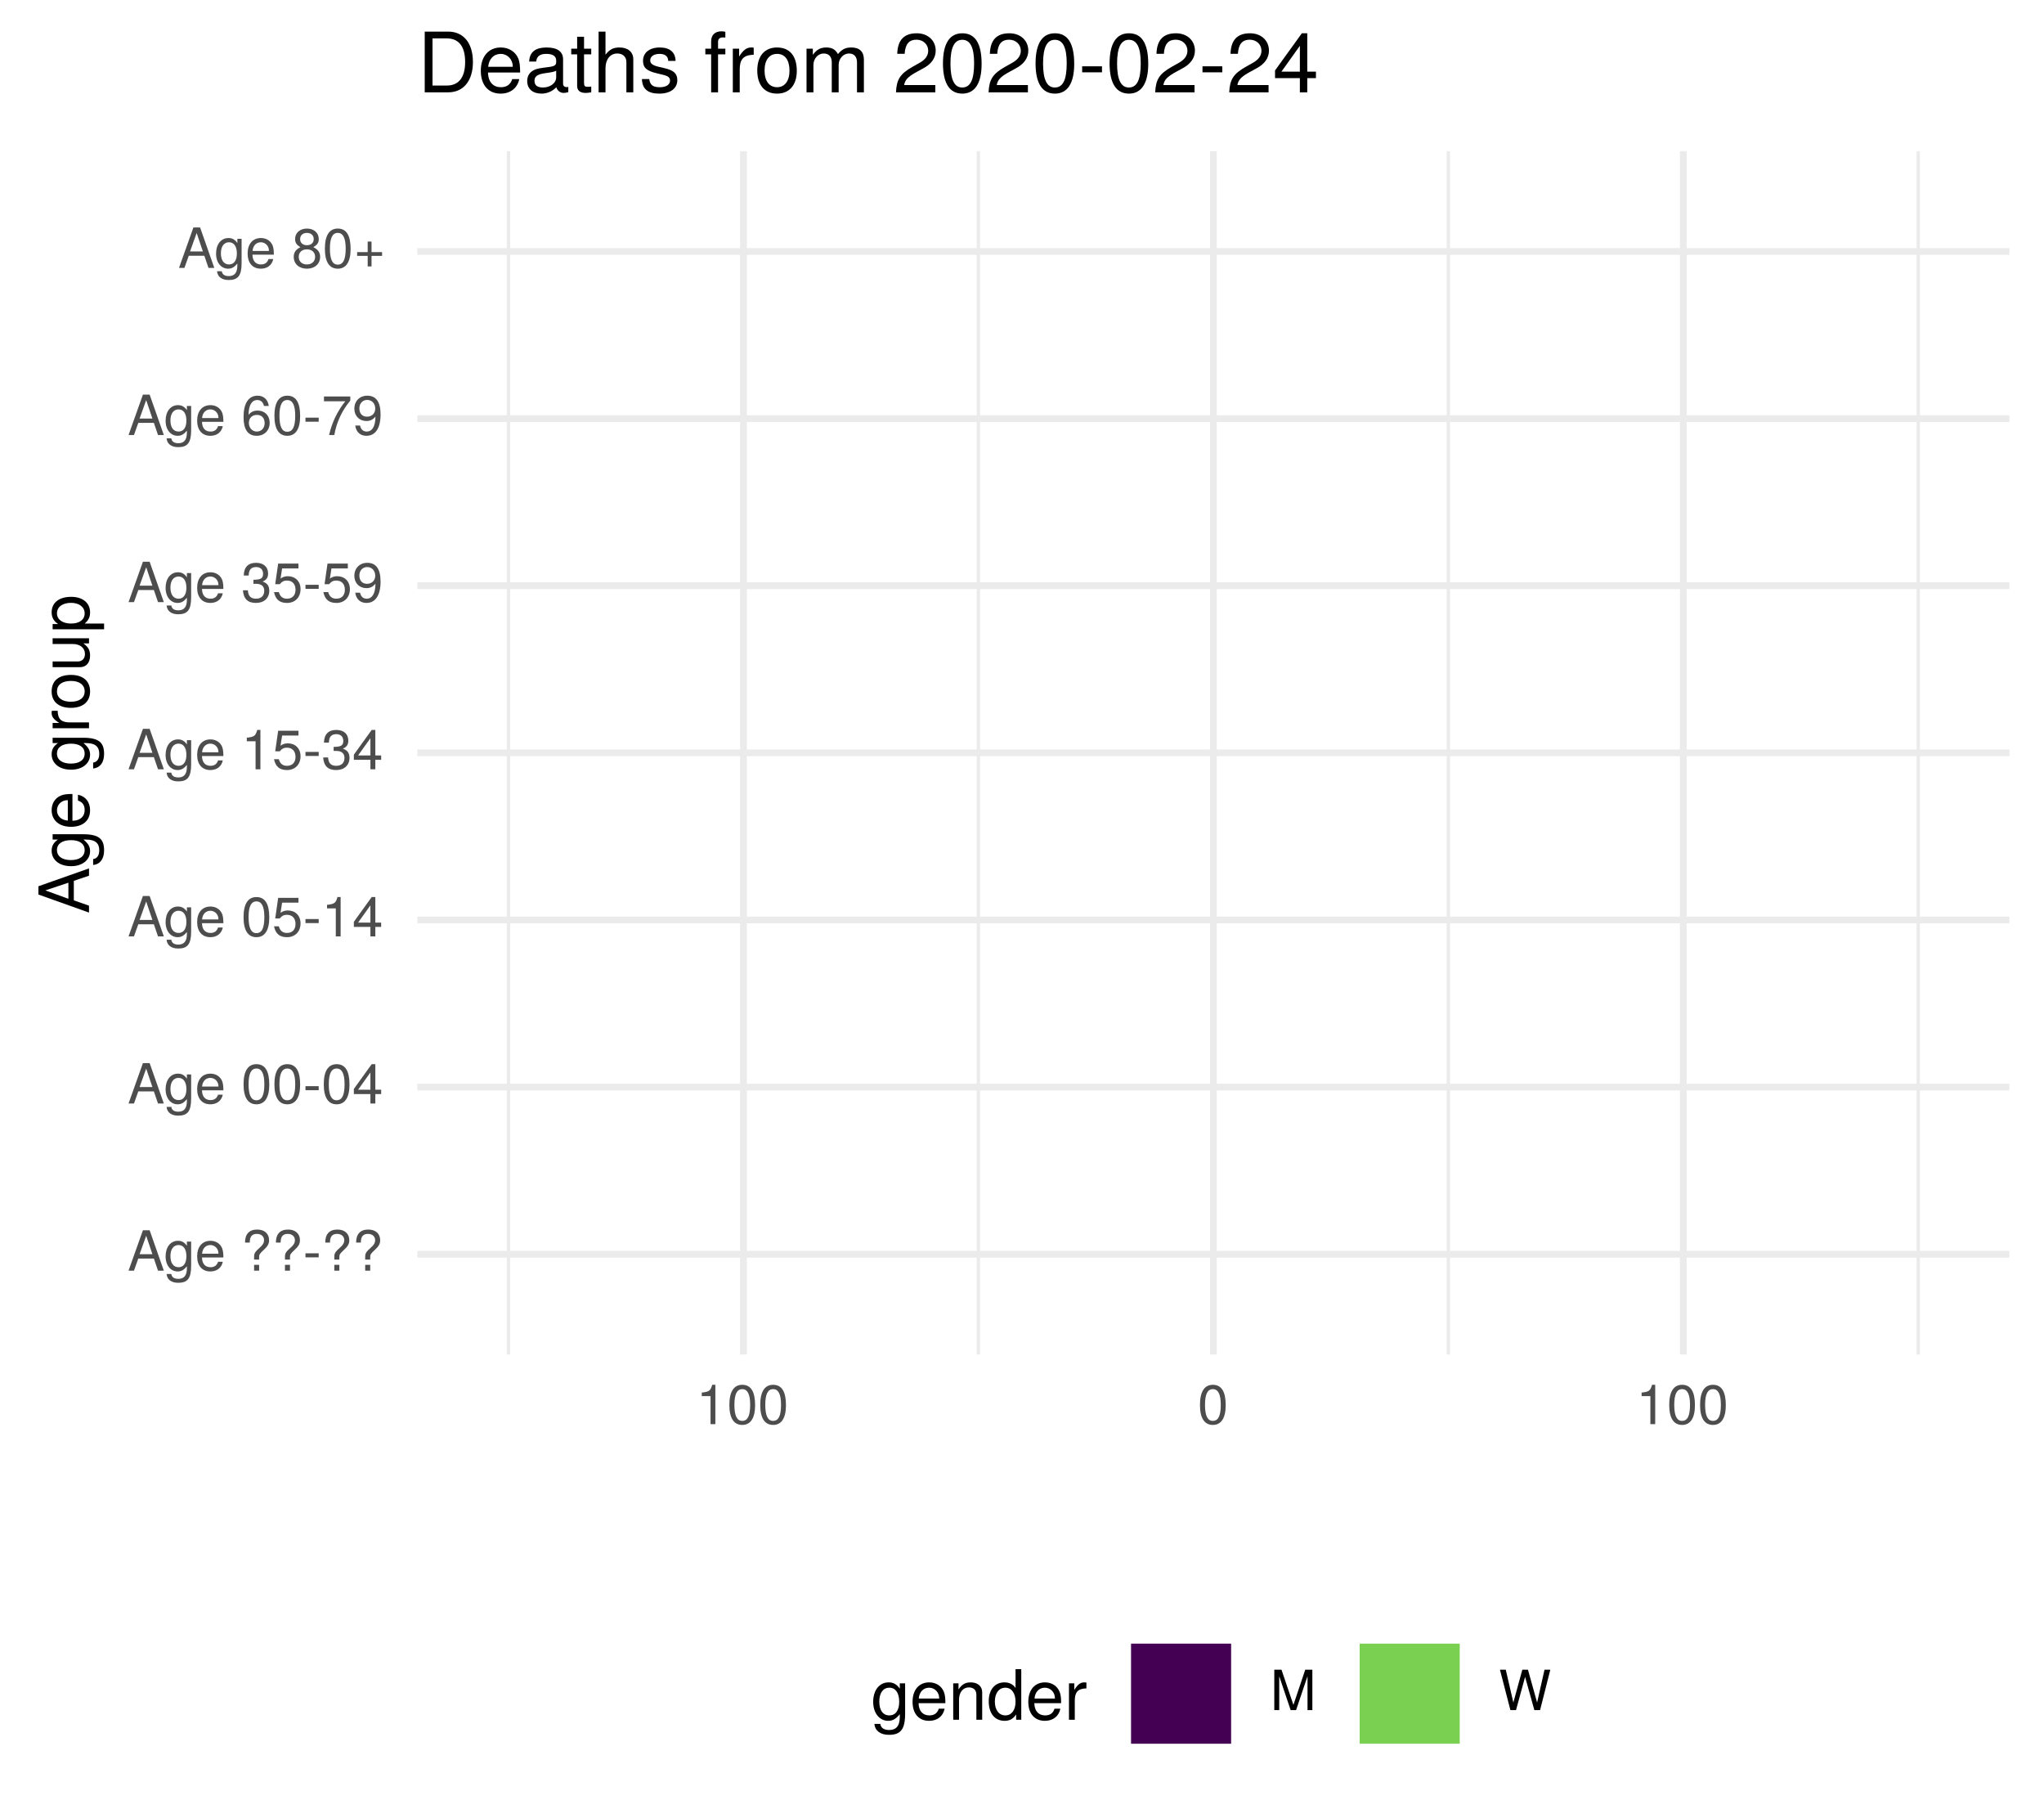
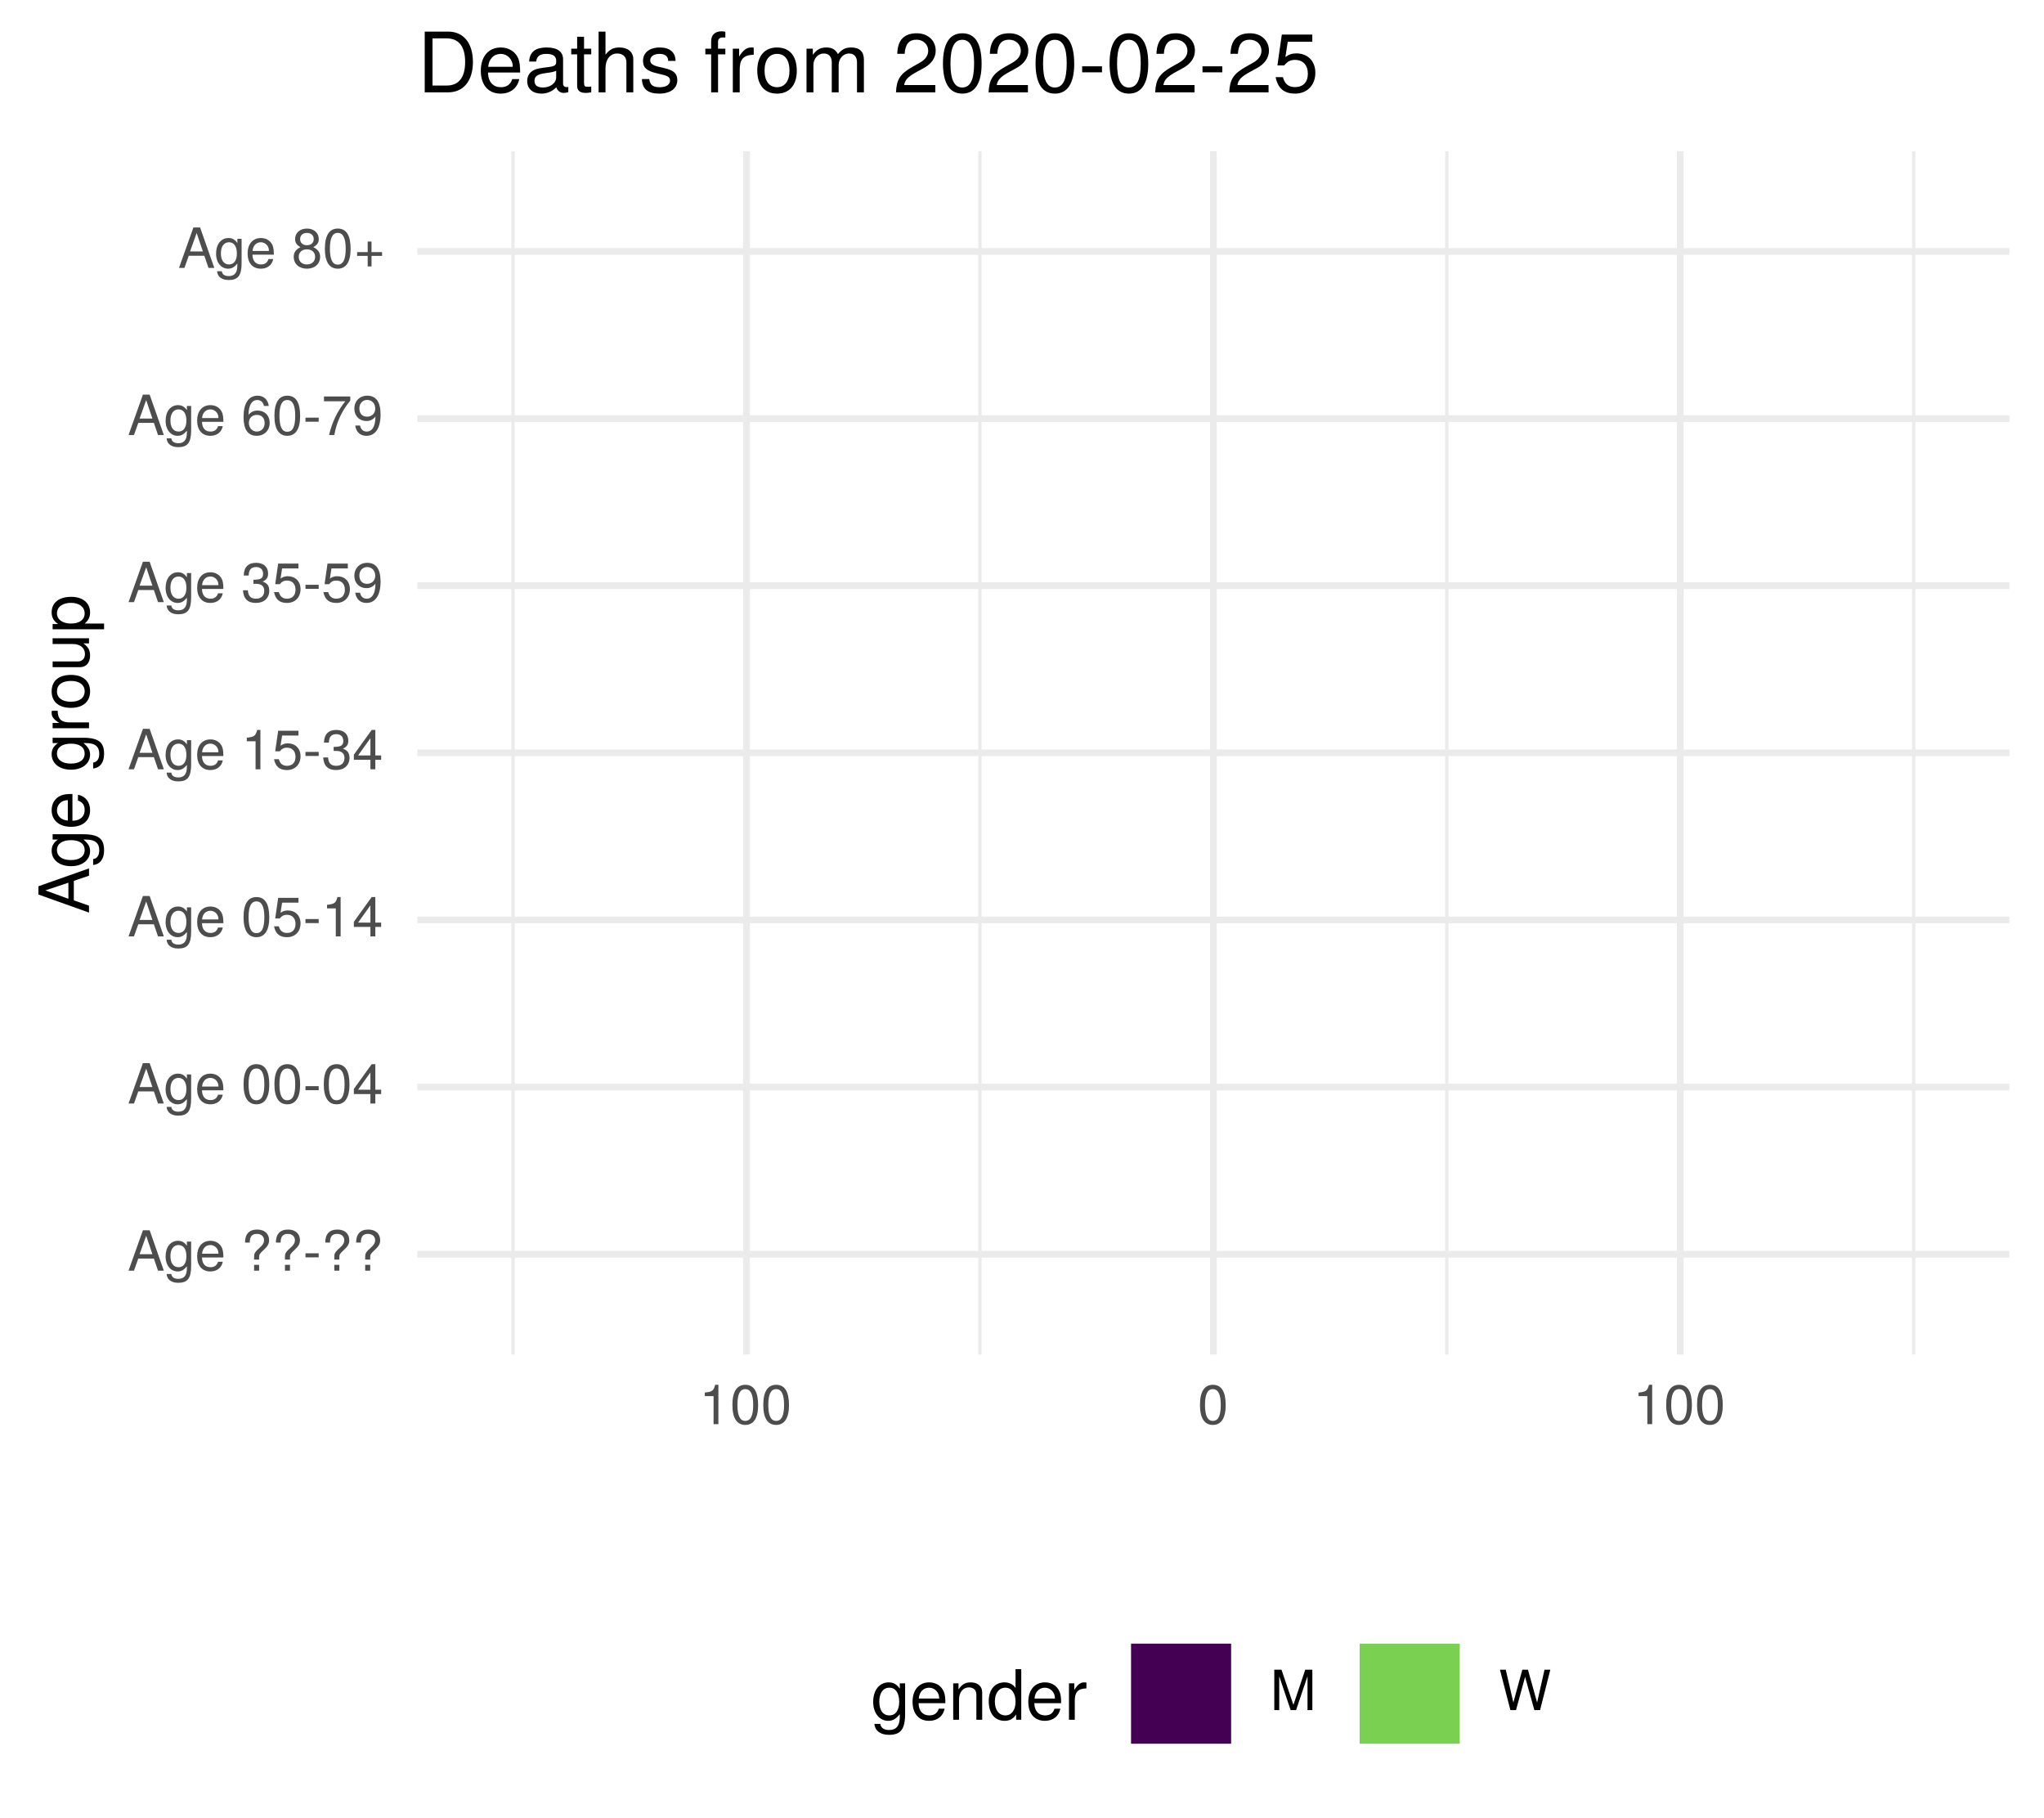
<svg xmlns="http://www.w3.org/2000/svg" xmlns:xlink="http://www.w3.org/1999/xlink" width="324pt" height="288pt" viewBox="0 0 324 288" version="1.1">
  <defs>
    <g>
      <symbol overflow="visible" id="glyph0-0">
        <path style="stroke:none;" d="" />
      </symbol>
      <symbol overflow="visible" id="glyph0-1">
        <path style="stroke:none;" d="M 5.75 0 L 3.5 -6.406 L 2.438 -6.406 L 0.156 0 L 1.016 0 L 1.703 -1.922 L 4.172 -1.922 L 4.828 0 Z M 3.938 -2.609 L 1.906 -2.609 L 2.953 -5.531 Z M 3.938 -2.609 " />
      </symbol>
      <symbol overflow="visible" id="glyph0-2">
        <path style="stroke:none;" d="M 4.297 -0.75 L 4.297 -4.609 L 3.625 -4.609 L 3.625 -3.938 C 3.25 -4.484 2.812 -4.734 2.219 -4.734 C 1.047 -4.734 0.25 -3.75 0.25 -2.266 C 0.25 -0.812 1.078 0.125 2.156 0.125 C 2.734 0.125 3.141 -0.109 3.625 -0.688 L 3.625 -0.391 C 3.625 0.828 3.125 1.297 2.266 1.297 C 1.688 1.297 1.234 1.094 1.156 0.531 L 0.406 0.531 C 0.484 1.406 1.156 1.922 2.25 1.922 C 3.688 1.922 4.297 1.281 4.297 -0.75 Z M 3.547 -2.281 C 3.547 -1.172 3.078 -0.547 2.312 -0.547 C 1.5 -0.547 1.016 -1.188 1.016 -2.312 C 1.016 -3.406 1.516 -4.062 2.297 -4.062 C 3.094 -4.062 3.547 -3.391 3.547 -2.281 Z M 3.547 -2.281 " />
      </symbol>
      <symbol overflow="visible" id="glyph0-3">
        <path style="stroke:none;" d="M 4.516 -2.094 C 4.516 -2.766 4.453 -3.188 4.328 -3.531 C 4.031 -4.281 3.328 -4.734 2.469 -4.734 C 1.172 -4.734 0.359 -3.797 0.359 -2.281 C 0.359 -0.766 1.156 0.125 2.453 0.125 C 3.5 0.125 4.234 -0.469 4.422 -1.406 L 3.672 -1.406 C 3.469 -0.797 3.062 -0.547 2.469 -0.547 C 1.703 -0.547 1.141 -1.031 1.125 -2.094 Z M 3.734 -2.75 C 3.734 -2.75 3.734 -2.703 3.719 -2.688 L 1.141 -2.688 C 1.203 -3.516 1.719 -4.062 2.453 -4.062 C 3.172 -4.062 3.734 -3.469 3.734 -2.75 Z M 3.734 -2.75 " />
      </symbol>
      <symbol overflow="visible" id="glyph0-4">
        <path style="stroke:none;" d="" />
      </symbol>
      <symbol overflow="visible" id="glyph0-5">
        <path style="stroke:none;" d="M 4.422 -4.828 C 4.422 -5.859 3.688 -6.516 2.547 -6.516 C 1.281 -6.516 0.609 -5.812 0.609 -4.453 L 1.359 -4.453 C 1.359 -5.422 1.719 -5.828 2.5 -5.828 C 3.172 -5.828 3.625 -5.422 3.625 -4.828 C 3.625 -4.422 3.438 -4.078 2.969 -3.672 C 2.453 -3.203 2.453 -3.203 2.297 -3 C 2.109 -2.75 2.047 -2.547 2.047 -2.234 L 2.047 -1.75 L 2.844 -1.75 L 2.844 -2.156 C 2.844 -2.547 2.938 -2.703 3.531 -3.25 C 4.203 -3.859 4.422 -4.25 4.422 -4.828 Z M 2.844 0 L 2.844 -0.922 L 2.047 -0.922 L 2.047 0 Z M 2.844 0 " />
      </symbol>
      <symbol overflow="visible" id="glyph0-6">
        <path style="stroke:none;" d="M 2.5 -2.109 L 2.5 -2.75 L 0.406 -2.75 L 0.406 -2.109 Z M 2.5 -2.109 " />
      </symbol>
      <symbol overflow="visible" id="glyph0-7">
        <path style="stroke:none;" d="M 4.453 -3 C 4.453 -5.156 3.781 -6.234 2.422 -6.234 C 1.078 -6.234 0.375 -5.141 0.375 -3.047 C 0.375 -0.953 1.078 0.125 2.422 0.125 C 3.734 0.125 4.453 -0.953 4.453 -3 Z M 3.672 -3.062 C 3.672 -1.297 3.266 -0.516 2.406 -0.516 C 1.578 -0.516 1.172 -1.344 1.172 -3.047 C 1.172 -4.75 1.578 -5.547 2.422 -5.547 C 3.25 -5.547 3.672 -4.734 3.672 -3.062 Z M 3.672 -3.062 " />
      </symbol>
      <symbol overflow="visible" id="glyph0-8">
        <path style="stroke:none;" d="M 4.578 -1.5 L 4.578 -2.188 L 3.656 -2.188 L 3.656 -6.234 L 3.078 -6.234 L 0.25 -2.312 L 0.25 -1.5 L 2.875 -1.5 L 2.875 0 L 3.656 0 L 3.656 -1.5 Z M 2.875 -2.188 L 0.922 -2.188 L 2.875 -4.922 Z M 2.875 -2.188 " />
      </symbol>
      <symbol overflow="visible" id="glyph0-9">
        <path style="stroke:none;" d="M 4.516 -2.062 C 4.516 -3.297 3.688 -4.109 2.5 -4.109 C 2.062 -4.109 1.703 -4 1.344 -3.734 L 1.594 -5.344 L 4.188 -5.344 L 4.188 -6.109 L 0.969 -6.109 L 0.5 -2.844 L 1.219 -2.844 C 1.578 -3.266 1.875 -3.422 2.359 -3.422 C 3.188 -3.422 3.719 -2.891 3.719 -1.969 C 3.719 -1.062 3.203 -0.547 2.359 -0.547 C 1.688 -0.547 1.266 -0.891 1.078 -1.594 L 0.312 -1.594 C 0.562 -0.359 1.266 0.125 2.375 0.125 C 3.641 0.125 4.516 -0.75 4.516 -2.062 Z M 4.516 -2.062 " />
      </symbol>
      <symbol overflow="visible" id="glyph0-10">
        <path style="stroke:none;" d="M 3.047 0 L 3.047 -6.234 L 2.547 -6.234 C 2.266 -5.281 2.094 -5.141 0.891 -5 L 0.891 -4.438 L 2.281 -4.438 L 2.281 0 Z M 3.047 0 " />
      </symbol>
      <symbol overflow="visible" id="glyph0-11">
        <path style="stroke:none;" d="M 4.453 -1.812 C 4.453 -2.562 4.141 -3.016 3.391 -3.266 C 3.969 -3.5 4.266 -3.891 4.266 -4.516 C 4.266 -5.594 3.547 -6.234 2.359 -6.234 C 1.109 -6.234 0.438 -5.547 0.406 -4.219 L 1.188 -4.219 C 1.203 -5.141 1.578 -5.562 2.375 -5.562 C 3.062 -5.562 3.469 -5.156 3.469 -4.5 C 3.469 -3.828 3.188 -3.547 1.938 -3.547 L 1.938 -2.906 L 2.359 -2.906 C 3.219 -2.906 3.656 -2.5 3.656 -1.797 C 3.656 -1.016 3.172 -0.547 2.359 -0.547 C 1.516 -0.547 1.109 -0.969 1.062 -1.875 L 0.281 -1.875 C 0.375 -0.5 1.062 0.125 2.344 0.125 C 3.625 0.125 4.453 -0.641 4.453 -1.812 Z M 4.453 -1.812 " />
      </symbol>
      <symbol overflow="visible" id="glyph0-12">
        <path style="stroke:none;" d="M 4.484 -3.266 C 4.484 -5.219 3.797 -6.234 2.375 -6.234 C 1.188 -6.234 0.328 -5.391 0.328 -4.172 C 0.328 -3.016 1.125 -2.219 2.25 -2.219 C 2.844 -2.219 3.266 -2.438 3.672 -2.922 C 3.672 -1.406 3.172 -0.547 2.281 -0.547 C 1.734 -0.547 1.359 -0.891 1.234 -1.5 L 0.469 -1.5 C 0.609 -0.469 1.281 0.125 2.234 0.125 C 3.688 0.125 4.484 -1.109 4.484 -3.266 Z M 3.641 -4.188 C 3.641 -3.422 3.094 -2.906 2.344 -2.906 C 1.594 -2.906 1.125 -3.391 1.125 -4.234 C 1.125 -5.016 1.656 -5.562 2.359 -5.562 C 3.094 -5.562 3.641 -5 3.641 -4.188 Z M 3.641 -4.188 " />
      </symbol>
      <symbol overflow="visible" id="glyph0-13">
        <path style="stroke:none;" d="M 4.516 -1.938 C 4.516 -3.094 3.719 -3.875 2.609 -3.875 C 1.984 -3.875 1.5 -3.641 1.172 -3.188 C 1.172 -4.703 1.672 -5.547 2.562 -5.547 C 3.109 -5.547 3.484 -5.203 3.609 -4.609 L 4.375 -4.609 C 4.234 -5.625 3.562 -6.234 2.609 -6.234 C 1.156 -6.234 0.375 -5.016 0.375 -2.844 C 0.375 -0.891 1.047 0.125 2.469 0.125 C 3.656 0.125 4.516 -0.719 4.516 -1.938 Z M 3.719 -1.875 C 3.719 -1.094 3.188 -0.547 2.484 -0.547 C 1.766 -0.547 1.219 -1.125 1.219 -1.922 C 1.219 -2.688 1.734 -3.188 2.5 -3.188 C 3.25 -3.188 3.719 -2.703 3.719 -1.875 Z M 3.719 -1.875 " />
      </symbol>
      <symbol overflow="visible" id="glyph0-14">
        <path style="stroke:none;" d="M 4.578 -5.453 L 4.578 -6.109 L 0.406 -6.109 L 0.406 -5.344 L 3.781 -5.344 C 2.531 -3.781 1.656 -1.953 1.219 0 L 2.047 0 C 2.391 -2.016 3.266 -3.891 4.578 -5.453 Z M 4.578 -5.453 " />
      </symbol>
      <symbol overflow="visible" id="glyph0-15">
        <path style="stroke:none;" d="M 4.516 -1.766 C 4.516 -2.453 4.156 -2.938 3.438 -3.281 C 4.078 -3.672 4.297 -3.984 4.297 -4.578 C 4.297 -5.547 3.531 -6.234 2.422 -6.234 C 1.312 -6.234 0.547 -5.547 0.547 -4.578 C 0.547 -4 0.75 -3.672 1.391 -3.281 C 0.672 -2.938 0.328 -2.453 0.328 -1.766 C 0.328 -0.625 1.188 0.125 2.422 0.125 C 3.656 0.125 4.516 -0.625 4.516 -1.766 Z M 3.5 -4.562 C 3.5 -3.969 3.062 -3.594 2.422 -3.594 C 1.766 -3.594 1.344 -3.969 1.344 -4.562 C 1.344 -5.156 1.766 -5.547 2.422 -5.547 C 3.078 -5.547 3.5 -5.156 3.5 -4.562 Z M 3.719 -1.75 C 3.719 -1.016 3.188 -0.547 2.406 -0.547 C 1.641 -0.547 1.125 -1.016 1.125 -1.75 C 1.125 -2.484 1.641 -2.938 2.422 -2.938 C 3.188 -2.938 3.719 -2.484 3.719 -1.75 Z M 3.719 -1.75 " />
      </symbol>
      <symbol overflow="visible" id="glyph0-16">
        <path style="stroke:none;" d="M 4.547 -1.906 L 4.547 -2.5 L 2.875 -2.5 L 2.875 -4.172 L 2.266 -4.172 L 2.266 -2.5 L 0.594 -2.5 L 0.594 -1.906 L 2.266 -1.906 L 2.266 -0.234 L 2.875 -0.234 L 2.875 -1.906 Z M 4.547 -1.906 " />
      </symbol>
      <symbol overflow="visible" id="glyph0-17">
        <path style="stroke:none;" d="M 6.688 0 L 6.688 -6.406 L 5.562 -6.406 L 3.688 -0.828 L 1.797 -6.406 L 0.656 -6.406 L 0.656 0 L 1.438 0 L 1.438 -5.375 L 3.25 0 L 4.109 0 L 5.922 -5.375 L 5.922 0 Z M 6.688 0 " />
      </symbol>
      <symbol overflow="visible" id="glyph0-18">
        <path style="stroke:none;" d="M 8.172 -6.406 L 7.25 -6.406 L 6.078 -1.203 L 4.625 -6.406 L 3.734 -6.406 L 2.312 -1.203 L 1.109 -6.406 L 0.188 -6.406 L 1.844 0 L 2.734 0 L 4.172 -5.266 L 5.641 0 L 6.547 0 Z M 8.172 -6.406 " />
      </symbol>
      <symbol overflow="visible" id="glyph1-0">
        <path style="stroke:none;" d="" />
      </symbol>
      <symbol overflow="visible" id="glyph1-1">
        <path style="stroke:none;" d="M 0 -7.188 L -8.016 -4.359 L -8.016 -3.047 L 0 -0.188 L 0 -1.281 L -2.406 -2.125 L -2.406 -5.219 L 0 -6.031 Z M -3.266 -4.922 L -3.266 -2.375 L -6.922 -3.703 Z M -3.266 -4.922 " />
      </symbol>
      <symbol overflow="visible" id="glyph1-2">
        <path style="stroke:none;" d="M -0.953 -5.375 L -5.766 -5.375 L -5.766 -4.531 L -4.922 -4.531 C -5.609 -4.062 -5.922 -3.516 -5.922 -2.766 C -5.922 -1.312 -4.703 -0.312 -2.828 -0.312 C -1.016 -0.312 0.172 -1.344 0.172 -2.688 C 0.172 -3.422 -0.141 -3.922 -0.875 -4.531 L -0.484 -4.531 C 1.047 -4.531 1.625 -3.906 1.625 -2.844 C 1.625 -2.109 1.359 -1.547 0.656 -1.438 L 0.656 -0.5 C 1.75 -0.609 2.391 -1.453 2.391 -2.812 C 2.391 -4.609 1.594 -5.375 -0.953 -5.375 Z M -2.844 -4.438 C -1.469 -4.438 -0.688 -3.844 -0.688 -2.875 C -0.688 -1.875 -1.484 -1.281 -2.875 -1.281 C -4.266 -1.281 -5.078 -1.891 -5.078 -2.875 C -5.078 -3.859 -4.25 -4.438 -2.844 -4.438 Z M -2.844 -4.438 " />
      </symbol>
      <symbol overflow="visible" id="glyph1-3">
        <path style="stroke:none;" d="M -2.625 -5.641 C -3.453 -5.641 -3.984 -5.578 -4.406 -5.406 C -5.359 -5.031 -5.922 -4.156 -5.922 -3.078 C -5.922 -1.469 -4.734 -0.438 -2.844 -0.438 C -0.953 -0.438 0.172 -1.438 0.172 -3.062 C 0.172 -4.375 -0.578 -5.297 -1.75 -5.516 L -1.75 -4.594 C -0.984 -4.344 -0.688 -3.828 -0.688 -3.094 C -0.688 -2.141 -1.297 -1.422 -2.625 -1.391 Z M -3.438 -4.656 C -3.438 -4.656 -3.391 -4.656 -3.359 -4.656 L -3.359 -1.422 C -4.391 -1.5 -5.078 -2.141 -5.078 -3.062 C -5.078 -3.969 -4.328 -4.656 -3.438 -4.656 Z M -3.438 -4.656 " />
      </symbol>
      <symbol overflow="visible" id="glyph1-4">
        <path style="stroke:none;" d="" />
      </symbol>
      <symbol overflow="visible" id="glyph1-5">
        <path style="stroke:none;" d="M -4.969 -3.531 L -5.891 -3.531 C -5.922 -3.375 -5.922 -3.297 -5.922 -3.172 C -5.922 -2.578 -5.578 -2.141 -4.719 -1.609 L -5.766 -1.609 L -5.766 -0.766 L 0 -0.766 L 0 -1.688 L -2.984 -1.688 C -4.297 -1.688 -4.938 -2.109 -4.969 -3.531 Z M -4.969 -3.531 " />
      </symbol>
      <symbol overflow="visible" id="glyph1-6">
        <path style="stroke:none;" d="M -2.844 -5.609 C -4.828 -5.609 -5.922 -4.656 -5.922 -2.984 C -5.922 -1.375 -4.812 -0.391 -2.875 -0.391 C -0.953 -0.391 0.172 -1.359 0.172 -3 C 0.172 -4.625 -0.953 -5.609 -2.844 -5.609 Z M -2.844 -4.656 C -1.5 -4.656 -0.688 -4.016 -0.688 -3 C -0.688 -1.984 -1.484 -1.359 -2.875 -1.359 C -4.266 -1.359 -5.078 -1.984 -5.078 -3 C -5.078 -4.031 -4.281 -4.656 -2.844 -4.656 Z M -2.844 -4.656 " />
      </symbol>
      <symbol overflow="visible" id="glyph1-7">
        <path style="stroke:none;" d="M 0 -5.297 L -5.766 -5.297 L -5.766 -4.391 L -2.578 -4.391 C -1.406 -4.391 -0.641 -3.766 -0.641 -2.812 C -0.641 -2.094 -1.078 -1.625 -1.766 -1.625 L -5.766 -1.625 L -5.766 -0.719 L -1.406 -0.719 C -0.453 -0.719 0.172 -1.438 0.172 -2.547 C 0.172 -3.406 -0.125 -3.938 -0.891 -4.484 L 0 -4.484 Z M 0 -5.297 " />
      </symbol>
      <symbol overflow="visible" id="glyph1-8">
        <path style="stroke:none;" d="M -2.828 -5.75 C -4.766 -5.75 -5.922 -4.812 -5.922 -3.281 C -5.922 -2.5 -5.578 -1.875 -4.891 -1.438 L -5.766 -1.438 L -5.766 -0.609 L 2.391 -0.609 L 2.391 -1.516 L -0.688 -1.516 C -0.094 -2 0.172 -2.547 0.172 -3.281 C 0.172 -4.781 -0.984 -5.75 -2.828 -5.75 Z M -2.844 -4.797 C -1.547 -4.797 -0.688 -4.125 -0.688 -3.125 C -0.688 -2.156 -1.484 -1.516 -2.844 -1.516 C -4.188 -1.516 -5.078 -2.156 -5.078 -3.125 C -5.078 -4.141 -4.219 -4.797 -2.844 -4.797 Z M -2.844 -4.797 " />
      </symbol>
      <symbol overflow="visible" id="glyph2-0">
        <path style="stroke:none;" d="" />
      </symbol>
      <symbol overflow="visible" id="glyph2-1">
        <path style="stroke:none;" d="M 5.375 -0.953 L 5.375 -5.766 L 4.531 -5.766 L 4.531 -4.922 C 4.062 -5.609 3.516 -5.922 2.766 -5.922 C 1.312 -5.922 0.312 -4.703 0.312 -2.828 C 0.312 -1.016 1.344 0.172 2.688 0.172 C 3.422 0.172 3.922 -0.141 4.531 -0.875 L 4.531 -0.484 C 4.531 1.047 3.906 1.625 2.844 1.625 C 2.109 1.625 1.547 1.359 1.438 0.656 L 0.5 0.656 C 0.609 1.75 1.453 2.391 2.812 2.391 C 4.609 2.391 5.375 1.594 5.375 -0.953 Z M 4.438 -2.844 C 4.438 -1.469 3.844 -0.688 2.875 -0.688 C 1.875 -0.688 1.281 -1.484 1.281 -2.875 C 1.281 -4.266 1.891 -5.078 2.875 -5.078 C 3.859 -5.078 4.438 -4.25 4.438 -2.844 Z M 4.438 -2.844 " />
      </symbol>
      <symbol overflow="visible" id="glyph2-2">
        <path style="stroke:none;" d="M 5.641 -2.625 C 5.641 -3.453 5.578 -3.984 5.406 -4.406 C 5.031 -5.359 4.156 -5.922 3.078 -5.922 C 1.469 -5.922 0.438 -4.734 0.438 -2.844 C 0.438 -0.953 1.438 0.172 3.062 0.172 C 4.375 0.172 5.297 -0.578 5.516 -1.75 L 4.594 -1.75 C 4.344 -0.984 3.828 -0.688 3.094 -0.688 C 2.141 -0.688 1.422 -1.297 1.391 -2.625 Z M 4.656 -3.438 C 4.656 -3.438 4.656 -3.391 4.656 -3.359 L 1.422 -3.359 C 1.5 -4.391 2.141 -5.078 3.062 -5.078 C 3.969 -5.078 4.656 -4.328 4.656 -3.438 Z M 4.656 -3.438 " />
      </symbol>
      <symbol overflow="visible" id="glyph2-3">
        <path style="stroke:none;" d="M 5.359 0 L 5.359 -4.359 C 5.359 -5.312 4.641 -5.922 3.531 -5.922 C 2.672 -5.922 2.125 -5.594 1.609 -4.797 L 1.609 -5.766 L 0.766 -5.766 L 0.766 0 L 1.688 0 L 1.688 -3.172 C 1.688 -4.359 2.328 -5.125 3.25 -5.125 C 3.984 -5.125 4.438 -4.688 4.438 -4 L 4.438 0 Z M 5.359 0 " />
      </symbol>
      <symbol overflow="visible" id="glyph2-4">
        <path style="stroke:none;" d="M 5.438 0 L 5.438 -8.016 L 4.531 -8.016 L 4.531 -5.031 C 4.141 -5.625 3.531 -5.922 2.766 -5.922 C 1.266 -5.922 0.281 -4.781 0.281 -2.938 C 0.281 -0.984 1.25 0.172 2.797 0.172 C 3.594 0.172 4.141 -0.125 4.625 -0.844 L 4.625 0 Z M 4.531 -2.859 C 4.531 -1.531 3.891 -0.688 2.922 -0.688 C 1.906 -0.688 1.25 -1.547 1.25 -2.875 C 1.25 -4.219 1.906 -5.078 2.922 -5.078 C 3.906 -5.078 4.531 -4.188 4.531 -2.859 Z M 4.531 -2.859 " />
      </symbol>
      <symbol overflow="visible" id="glyph2-5">
        <path style="stroke:none;" d="M 3.531 -4.969 L 3.531 -5.891 C 3.375 -5.922 3.297 -5.922 3.172 -5.922 C 2.578 -5.922 2.141 -5.578 1.609 -4.719 L 1.609 -5.766 L 0.766 -5.766 L 0.766 0 L 1.688 0 L 1.688 -2.984 C 1.688 -4.297 2.109 -4.938 3.531 -4.969 Z M 3.531 -4.969 " />
      </symbol>
      <symbol overflow="visible" id="glyph3-0">
        <path style="stroke:none;" d="" />
      </symbol>
      <symbol overflow="visible" id="glyph3-1">
        <path style="stroke:none;" d="M 8.812 -4.812 C 8.812 -7.797 7.328 -9.625 4.891 -9.625 L 1.172 -9.625 L 1.172 0 L 4.891 0 C 7.312 0 8.812 -1.828 8.812 -4.812 Z M 7.578 -4.812 C 7.578 -2.375 6.578 -1.078 4.672 -1.078 L 2.406 -1.078 L 2.406 -8.547 L 4.672 -8.547 C 6.578 -8.547 7.578 -7.266 7.578 -4.812 Z M 7.578 -4.812 " />
      </symbol>
      <symbol overflow="visible" id="glyph3-2">
        <path style="stroke:none;" d="M 6.766 -3.141 C 6.766 -4.141 6.688 -4.781 6.5 -5.297 C 6.047 -6.438 4.984 -7.109 3.703 -7.109 C 1.766 -7.109 0.531 -5.688 0.531 -3.422 C 0.531 -1.156 1.734 0.203 3.672 0.203 C 5.25 0.203 6.344 -0.703 6.625 -2.094 L 5.516 -2.094 C 5.219 -1.188 4.594 -0.812 3.703 -0.812 C 2.562 -0.812 1.703 -1.562 1.672 -3.141 Z M 5.594 -4.125 C 5.594 -4.125 5.594 -4.062 5.578 -4.047 L 1.703 -4.047 C 1.797 -5.266 2.578 -6.094 3.688 -6.094 C 4.766 -6.094 5.594 -5.203 5.594 -4.125 Z M 5.594 -4.125 " />
      </symbol>
      <symbol overflow="visible" id="glyph3-3">
        <path style="stroke:none;" d="M 7.062 -0.031 L 7.062 -0.859 C 6.938 -0.828 6.891 -0.828 6.828 -0.828 C 6.438 -0.828 6.234 -1.031 6.234 -1.375 L 6.234 -5.234 C 6.234 -6.453 5.328 -7.109 3.625 -7.109 C 1.953 -7.109 0.922 -6.469 0.859 -4.875 L 1.969 -4.875 C 2.062 -5.719 2.562 -6.094 3.594 -6.094 C 4.578 -6.094 5.141 -5.734 5.141 -5.062 L 5.141 -4.781 C 5.141 -4.312 4.859 -4.125 3.984 -4.016 C 2.422 -3.812 2.188 -3.766 1.766 -3.594 C 0.969 -3.266 0.547 -2.641 0.547 -1.797 C 0.547 -0.547 1.422 0.203 2.828 0.203 C 3.703 0.203 4.562 -0.172 5.172 -0.812 C 5.297 -0.297 5.766 0.094 6.312 0.094 C 6.531 0.094 6.703 0.062 7.062 -0.031 Z M 5.141 -2.391 C 5.141 -1.406 4.125 -0.766 3.062 -0.766 C 2.203 -0.766 1.703 -1.062 1.703 -1.828 C 1.703 -2.547 2.188 -2.859 3.359 -3.031 C 4.531 -3.188 4.766 -3.25 5.141 -3.422 Z M 5.141 -2.391 " />
      </symbol>
      <symbol overflow="visible" id="glyph3-4">
        <path style="stroke:none;" d="M 3.359 0 L 3.359 -0.922 C 3.203 -0.891 3.031 -0.875 2.828 -0.875 C 2.344 -0.875 2.219 -1 2.219 -1.484 L 2.219 -6.016 L 3.359 -6.016 L 3.359 -6.922 L 2.219 -6.922 L 2.219 -8.812 L 1.125 -8.812 L 1.125 -6.922 L 0.188 -6.922 L 0.188 -6.016 L 1.125 -6.016 L 1.125 -1 C 1.125 -0.297 1.594 0.094 2.453 0.094 C 2.719 0.094 2.984 0.062 3.359 0 Z M 3.359 0 " />
      </symbol>
      <symbol overflow="visible" id="glyph3-5">
        <path style="stroke:none;" d="M 6.422 0 L 6.422 -5.234 C 6.422 -6.391 5.578 -7.109 4.234 -7.109 C 3.266 -7.109 2.672 -6.812 2.016 -5.969 L 2.016 -9.625 L 0.922 -9.625 L 0.922 0 L 2.016 0 L 2.016 -3.812 C 2.016 -5.234 2.766 -6.156 3.891 -6.156 C 4.672 -6.156 5.328 -5.703 5.328 -4.797 L 5.328 0 Z M 6.422 0 " />
      </symbol>
      <symbol overflow="visible" id="glyph3-6">
        <path style="stroke:none;" d="M 6.062 -1.938 C 6.062 -2.969 5.484 -3.484 4.109 -3.812 L 3.047 -4.062 C 2.156 -4.281 1.766 -4.562 1.766 -5.062 C 1.766 -5.688 2.344 -6.094 3.234 -6.094 C 4.125 -6.094 4.594 -5.719 4.625 -4.984 L 5.781 -4.984 C 5.766 -6.344 4.875 -7.109 3.281 -7.109 C 1.656 -7.109 0.625 -6.281 0.625 -5 C 0.625 -3.922 1.172 -3.406 2.812 -3.016 L 3.844 -2.766 C 4.609 -2.578 4.906 -2.344 4.906 -1.844 C 4.906 -1.203 4.266 -0.812 3.297 -0.812 C 2.312 -0.812 1.75 -1.062 1.609 -2.109 L 0.453 -2.109 C 0.5 -0.516 1.406 0.203 3.203 0.203 C 4.953 0.203 6.062 -0.609 6.062 -1.938 Z M 6.062 -1.938 " />
      </symbol>
      <symbol overflow="visible" id="glyph3-7">
        <path style="stroke:none;" d="" />
      </symbol>
      <symbol overflow="visible" id="glyph3-8">
        <path style="stroke:none;" d="M 3.406 -6.016 L 3.406 -6.922 L 2.25 -6.922 L 2.25 -8 C 2.25 -8.469 2.516 -8.703 3.031 -8.703 C 3.109 -8.703 3.156 -8.703 3.406 -8.688 L 3.406 -9.594 C 3.156 -9.656 3.016 -9.672 2.781 -9.672 C 1.766 -9.672 1.156 -9.078 1.156 -8.094 L 1.156 -6.922 L 0.234 -6.922 L 0.234 -6.016 L 1.156 -6.016 L 1.156 0 L 2.25 0 L 2.25 -6.016 Z M 3.406 -6.016 " />
      </symbol>
      <symbol overflow="visible" id="glyph3-9">
        <path style="stroke:none;" d="M 4.234 -5.953 L 4.234 -7.078 C 4.047 -7.109 3.969 -7.109 3.812 -7.109 C 3.109 -7.109 2.562 -6.688 1.922 -5.672 L 1.922 -6.922 L 0.922 -6.922 L 0.922 0 L 2.016 0 L 2.016 -3.594 C 2.016 -5.156 2.531 -5.922 4.234 -5.953 Z M 4.234 -5.953 " />
      </symbol>
      <symbol overflow="visible" id="glyph3-10">
        <path style="stroke:none;" d="M 6.734 -3.406 C 6.734 -5.797 5.578 -7.109 3.594 -7.109 C 1.656 -7.109 0.469 -5.781 0.469 -3.453 C 0.469 -1.141 1.641 0.203 3.609 0.203 C 5.547 0.203 6.734 -1.141 6.734 -3.406 Z M 5.578 -3.422 C 5.578 -1.797 4.812 -0.812 3.609 -0.812 C 2.375 -0.812 1.625 -1.781 1.625 -3.453 C 1.625 -5.125 2.375 -6.094 3.609 -6.094 C 4.844 -6.094 5.578 -5.141 5.578 -3.422 Z M 5.578 -3.422 " />
      </symbol>
      <symbol overflow="visible" id="glyph3-11">
        <path style="stroke:none;" d="M 10.031 0 L 10.031 -5.188 C 10.031 -6.438 9.344 -7.109 8.047 -7.109 C 7.125 -7.109 6.578 -6.844 5.922 -6.062 C 5.516 -6.797 4.969 -7.109 4.062 -7.109 C 3.141 -7.109 2.531 -6.766 1.938 -5.938 L 1.938 -6.922 L 0.938 -6.922 L 0.938 0 L 2.031 0 L 2.031 -4.344 C 2.031 -5.344 2.766 -6.156 3.656 -6.156 C 4.469 -6.156 4.938 -5.656 4.938 -4.766 L 4.938 0 L 6.031 0 L 6.031 -4.344 C 6.031 -5.344 6.766 -6.156 7.672 -6.156 C 8.469 -6.156 8.938 -5.641 8.938 -4.766 L 8.938 0 Z M 10.031 0 " />
      </symbol>
      <symbol overflow="visible" id="glyph3-12">
        <path style="stroke:none;" d="M 6.75 -6.609 C 6.75 -8.203 5.516 -9.359 3.75 -9.359 C 1.828 -9.359 0.719 -8.391 0.656 -6.109 L 1.828 -6.109 C 1.922 -7.688 2.562 -8.344 3.703 -8.344 C 4.766 -8.344 5.562 -7.594 5.562 -6.594 C 5.562 -5.844 5.125 -5.219 4.297 -4.734 L 3.078 -4.047 C 1.125 -2.938 0.547 -2.062 0.453 0 L 6.688 0 L 6.688 -1.156 L 1.75 -1.156 C 1.875 -1.922 2.297 -2.406 3.453 -3.078 L 4.766 -3.797 C 6.078 -4.484 6.75 -5.469 6.75 -6.609 Z M 6.75 -6.609 " />
      </symbol>
      <symbol overflow="visible" id="glyph3-13">
        <path style="stroke:none;" d="M 6.688 -4.5 C 6.688 -7.75 5.672 -9.359 3.625 -9.359 C 1.609 -9.359 0.562 -7.719 0.562 -4.578 C 0.562 -1.422 1.625 0.203 3.625 0.203 C 5.609 0.203 6.688 -1.422 6.688 -4.5 Z M 5.5 -4.609 C 5.5 -1.953 4.891 -0.766 3.609 -0.766 C 2.375 -0.766 1.75 -2 1.75 -4.562 C 1.75 -7.125 2.375 -8.328 3.625 -8.328 C 4.891 -8.328 5.5 -7.109 5.5 -4.609 Z M 5.5 -4.609 " />
      </symbol>
      <symbol overflow="visible" id="glyph3-14">
        <path style="stroke:none;" d="M 3.75 -3.172 L 3.75 -4.125 L 0.609 -4.125 L 0.609 -3.172 Z M 3.75 -3.172 " />
      </symbol>
      <symbol overflow="visible" id="glyph3-15">
-         <path style="stroke:none;" d="M 6.859 -2.25 L 6.859 -3.281 L 5.484 -3.281 L 5.484 -9.359 L 4.625 -9.359 L 0.375 -3.469 L 0.375 -2.25 L 4.312 -2.25 L 4.312 0 L 5.484 0 L 5.484 -2.25 Z M 4.312 -3.281 L 1.391 -3.281 L 4.312 -7.375 Z M 4.312 -3.281 " />
+         <path style="stroke:none;" d="M 6.766 -3.109 C 6.766 -4.953 5.547 -6.172 3.75 -6.172 C 3.094 -6.172 2.562 -6 2.016 -5.594 L 2.391 -8.016 L 6.281 -8.016 L 6.281 -9.156 L 1.453 -9.156 L 0.75 -4.266 L 1.828 -4.266 C 2.359 -4.906 2.812 -5.141 3.531 -5.141 C 4.797 -5.141 5.578 -4.328 5.578 -2.938 C 5.578 -1.594 4.812 -0.828 3.531 -0.828 C 2.516 -0.828 1.906 -1.344 1.625 -2.406 L 0.469 -2.406 C 0.844 -0.547 1.906 0.203 3.562 0.203 C 5.453 0.203 6.766 -1.125 6.766 -3.109 Z M 6.766 -3.109 " />
      </symbol>
    </g>
    <clipPath id="clip1">
-       <path d="M 80 23.957 L 81 23.957 L 81 214.648 L 80 214.648 Z M 80 23.957 " />
+       <path d="M 81 23.957 L 82 23.957 L 82 214.648 L 81 214.648 Z M 81 23.957 " />
    </clipPath>
    <clipPath id="clip2">
-       <path d="M 154 23.957 L 156 23.957 L 156 214.648 L 154 214.648 Z M 154 23.957 " />
+       <path d="M 155 23.957 L 156 23.957 L 156 214.648 L 155 214.648 Z M 155 23.957 " />
    </clipPath>
    <clipPath id="clip3">
      <path d="M 229 23.957 L 230 23.957 L 230 214.648 L 229 214.648 Z M 229 23.957 " />
    </clipPath>
    <clipPath id="clip4">
-       <path d="M 303 23.957 L 305 23.957 L 305 214.648 L 303 214.648 Z M 303 23.957 " />
+       <path d="M 303 23.957 L 304 23.957 L 304 214.648 L 303 214.648 Z M 303 23.957 " />
    </clipPath>
    <clipPath id="clip5">
      <path d="M 66.152 198 L 318.523 198 L 318.523 200 L 66.152 200 Z M 66.152 198 " />
    </clipPath>
    <clipPath id="clip6">
      <path d="M 66.152 171 L 318.523 171 L 318.523 173 L 66.152 173 Z M 66.152 171 " />
    </clipPath>
    <clipPath id="clip7">
      <path d="M 66.152 145 L 318.523 145 L 318.523 147 L 66.152 147 Z M 66.152 145 " />
    </clipPath>
    <clipPath id="clip8">
      <path d="M 66.152 118 L 318.523 118 L 318.523 120 L 66.152 120 Z M 66.152 118 " />
    </clipPath>
    <clipPath id="clip9">
      <path d="M 66.152 92 L 318.523 92 L 318.523 94 L 66.152 94 Z M 66.152 92 " />
    </clipPath>
    <clipPath id="clip10">
      <path d="M 66.152 65 L 318.523 65 L 318.523 67 L 66.152 67 Z M 66.152 65 " />
    </clipPath>
    <clipPath id="clip11">
      <path d="M 66.152 39 L 318.523 39 L 318.523 41 L 66.152 41 Z M 66.152 39 " />
    </clipPath>
    <clipPath id="clip12">
      <path d="M 117 23.957 L 119 23.957 L 119 214.648 L 117 214.648 Z M 117 23.957 " />
    </clipPath>
    <clipPath id="clip13">
      <path d="M 191 23.957 L 193 23.957 L 193 214.648 L 191 214.648 Z M 191 23.957 " />
    </clipPath>
    <clipPath id="clip14">
-       <path d="M 266 23.957 L 268 23.957 L 268 214.648 L 266 214.648 Z M 266 23.957 " />
+       <path d="M 265 23.957 L 267 23.957 L 267 214.648 L 265 214.648 Z M 265 23.957 " />
    </clipPath>
  </defs>
-   <g id="surface1956">
+   <g id="surface1966">
    <rect x="0" y="0" width="324" height="288" style="fill:rgb(100%,100%,100%);fill-opacity:1;stroke:none;" />
    <g clip-path="url(#clip1)" clip-rule="nonzero">
-       <path style="fill:none;stroke-width:0.533;stroke-linecap:butt;stroke-linejoin:round;stroke:rgb(92.157%,92.157%,92.157%);stroke-opacity:1;stroke-miterlimit:10;" d="M 80.602 214.652 L 80.602 23.957 " />
+       <path style="fill:none;stroke-width:0.533;stroke-linecap:butt;stroke-linejoin:round;stroke:rgb(92.157%,92.157%,92.157%);stroke-opacity:1;stroke-miterlimit:10;" d="M 81.324 214.652 L 81.324 23.957 " />
    </g>
    <g clip-path="url(#clip2)" clip-rule="nonzero">
-       <path style="fill:none;stroke-width:0.533;stroke-linecap:butt;stroke-linejoin:round;stroke:rgb(92.157%,92.157%,92.157%);stroke-opacity:1;stroke-miterlimit:10;" d="M 155.09 214.652 L 155.09 23.957 " />
+       <path style="fill:none;stroke-width:0.533;stroke-linecap:butt;stroke-linejoin:round;stroke:rgb(92.157%,92.157%,92.157%);stroke-opacity:1;stroke-miterlimit:10;" d="M 155.332 214.652 L 155.332 23.957 " />
    </g>
    <g clip-path="url(#clip3)" clip-rule="nonzero">
-       <path style="fill:none;stroke-width:0.533;stroke-linecap:butt;stroke-linejoin:round;stroke:rgb(92.157%,92.157%,92.157%);stroke-opacity:1;stroke-miterlimit:10;" d="M 229.582 214.652 L 229.582 23.957 " />
+       <path style="fill:none;stroke-width:0.533;stroke-linecap:butt;stroke-linejoin:round;stroke:rgb(92.157%,92.157%,92.157%);stroke-opacity:1;stroke-miterlimit:10;" d="M 229.34 214.652 L 229.34 23.957 " />
    </g>
    <g clip-path="url(#clip4)" clip-rule="nonzero">
-       <path style="fill:none;stroke-width:0.533;stroke-linecap:butt;stroke-linejoin:round;stroke:rgb(92.157%,92.157%,92.157%);stroke-opacity:1;stroke-miterlimit:10;" d="M 304.07 214.652 L 304.07 23.957 " />
+       <path style="fill:none;stroke-width:0.533;stroke-linecap:butt;stroke-linejoin:round;stroke:rgb(92.157%,92.157%,92.157%);stroke-opacity:1;stroke-miterlimit:10;" d="M 303.348 214.652 L 303.348 23.957 " />
    </g>
    <g clip-path="url(#clip5)" clip-rule="nonzero">
      <path style="fill:none;stroke-width:1.067;stroke-linecap:butt;stroke-linejoin:round;stroke:rgb(92.157%,92.157%,92.157%);stroke-opacity:1;stroke-miterlimit:10;" d="M 66.152 198.762 L 318.52 198.762 " />
    </g>
    <g clip-path="url(#clip6)" clip-rule="nonzero">
      <path style="fill:none;stroke-width:1.067;stroke-linecap:butt;stroke-linejoin:round;stroke:rgb(92.157%,92.157%,92.157%);stroke-opacity:1;stroke-miterlimit:10;" d="M 66.152 172.273 L 318.52 172.273 " />
    </g>
    <g clip-path="url(#clip7)" clip-rule="nonzero">
      <path style="fill:none;stroke-width:1.067;stroke-linecap:butt;stroke-linejoin:round;stroke:rgb(92.157%,92.157%,92.157%);stroke-opacity:1;stroke-miterlimit:10;" d="M 66.152 145.789 L 318.52 145.789 " />
    </g>
    <g clip-path="url(#clip8)" clip-rule="nonzero">
      <path style="fill:none;stroke-width:1.067;stroke-linecap:butt;stroke-linejoin:round;stroke:rgb(92.157%,92.157%,92.157%);stroke-opacity:1;stroke-miterlimit:10;" d="M 66.152 119.305 L 318.52 119.305 " />
    </g>
    <g clip-path="url(#clip9)" clip-rule="nonzero">
      <path style="fill:none;stroke-width:1.067;stroke-linecap:butt;stroke-linejoin:round;stroke:rgb(92.157%,92.157%,92.157%);stroke-opacity:1;stroke-miterlimit:10;" d="M 66.152 92.82 L 318.52 92.82 " />
    </g>
    <g clip-path="url(#clip10)" clip-rule="nonzero">
      <path style="fill:none;stroke-width:1.067;stroke-linecap:butt;stroke-linejoin:round;stroke:rgb(92.157%,92.157%,92.157%);stroke-opacity:1;stroke-miterlimit:10;" d="M 66.152 66.336 L 318.52 66.336 " />
    </g>
    <g clip-path="url(#clip11)" clip-rule="nonzero">
      <path style="fill:none;stroke-width:1.067;stroke-linecap:butt;stroke-linejoin:round;stroke:rgb(92.157%,92.157%,92.157%);stroke-opacity:1;stroke-miterlimit:10;" d="M 66.152 39.852 L 318.52 39.852 " />
    </g>
    <g clip-path="url(#clip12)" clip-rule="nonzero">
-       <path style="fill:none;stroke-width:1.067;stroke-linecap:butt;stroke-linejoin:round;stroke:rgb(92.157%,92.157%,92.157%);stroke-opacity:1;stroke-miterlimit:10;" d="M 117.848 214.652 L 117.848 23.957 " />
+       <path style="fill:none;stroke-width:1.067;stroke-linecap:butt;stroke-linejoin:round;stroke:rgb(92.157%,92.157%,92.157%);stroke-opacity:1;stroke-miterlimit:10;" d="M 118.328 214.652 L 118.328 23.957 " />
    </g>
    <g clip-path="url(#clip13)" clip-rule="nonzero">
      <path style="fill:none;stroke-width:1.067;stroke-linecap:butt;stroke-linejoin:round;stroke:rgb(92.157%,92.157%,92.157%);stroke-opacity:1;stroke-miterlimit:10;" d="M 192.336 214.652 L 192.336 23.957 " />
    </g>
    <g clip-path="url(#clip14)" clip-rule="nonzero">
-       <path style="fill:none;stroke-width:1.067;stroke-linecap:butt;stroke-linejoin:round;stroke:rgb(92.157%,92.157%,92.157%);stroke-opacity:1;stroke-miterlimit:10;" d="M 266.824 214.652 L 266.824 23.957 " />
+       <path style="fill:none;stroke-width:1.067;stroke-linecap:butt;stroke-linejoin:round;stroke:rgb(92.157%,92.157%,92.157%);stroke-opacity:1;stroke-miterlimit:10;" d="M 266.344 214.652 L 266.344 23.957 " />
    </g>
    <g style="fill:rgb(30.196%,30.196%,30.196%);fill-opacity:1;">
      <use xlink:href="#glyph0-1" x="20.219" y="201.364" />
      <use xlink:href="#glyph0-2" x="26" y="201.364" />
      <use xlink:href="#glyph0-3" x="30.893" y="201.364" />
      <use xlink:href="#glyph0-4" x="35.785" y="201.364" />
      <use xlink:href="#glyph0-5" x="38.231" y="201.364" />
      <use xlink:href="#glyph0-5" x="43.124" y="201.364" />
      <use xlink:href="#glyph0-6" x="48.017" y="201.364" />
      <use xlink:href="#glyph0-5" x="50.947" y="201.364" />
      <use xlink:href="#glyph0-5" x="55.84" y="201.364" />
    </g>
    <g style="fill:rgb(30.196%,30.196%,30.196%);fill-opacity:1;">
      <use xlink:href="#glyph0-1" x="20.219" y="174.876" />
      <use xlink:href="#glyph0-2" x="26" y="174.876" />
      <use xlink:href="#glyph0-3" x="30.893" y="174.876" />
      <use xlink:href="#glyph0-4" x="35.785" y="174.876" />
      <use xlink:href="#glyph0-7" x="38.231" y="174.876" />
      <use xlink:href="#glyph0-7" x="43.124" y="174.876" />
      <use xlink:href="#glyph0-6" x="48.017" y="174.876" />
      <use xlink:href="#glyph0-7" x="50.947" y="174.876" />
      <use xlink:href="#glyph0-8" x="55.84" y="174.876" />
    </g>
    <g style="fill:rgb(30.196%,30.196%,30.196%);fill-opacity:1;">
      <use xlink:href="#glyph0-1" x="20.219" y="148.392" />
      <use xlink:href="#glyph0-2" x="26" y="148.392" />
      <use xlink:href="#glyph0-3" x="30.893" y="148.392" />
      <use xlink:href="#glyph0-4" x="35.785" y="148.392" />
      <use xlink:href="#glyph0-7" x="38.231" y="148.392" />
      <use xlink:href="#glyph0-9" x="43.124" y="148.392" />
      <use xlink:href="#glyph0-6" x="48.017" y="148.392" />
      <use xlink:href="#glyph0-10" x="50.947" y="148.392" />
      <use xlink:href="#glyph0-8" x="55.84" y="148.392" />
    </g>
    <g style="fill:rgb(30.196%,30.196%,30.196%);fill-opacity:1;">
      <use xlink:href="#glyph0-1" x="20.219" y="121.907" />
      <use xlink:href="#glyph0-2" x="26" y="121.907" />
      <use xlink:href="#glyph0-3" x="30.893" y="121.907" />
      <use xlink:href="#glyph0-4" x="35.785" y="121.907" />
      <use xlink:href="#glyph0-10" x="38.231" y="121.907" />
      <use xlink:href="#glyph0-9" x="43.124" y="121.907" />
      <use xlink:href="#glyph0-6" x="48.017" y="121.907" />
      <use xlink:href="#glyph0-11" x="50.947" y="121.907" />
      <use xlink:href="#glyph0-8" x="55.84" y="121.907" />
    </g>
    <g style="fill:rgb(30.196%,30.196%,30.196%);fill-opacity:1;">
      <use xlink:href="#glyph0-1" x="20.219" y="95.423" />
      <use xlink:href="#glyph0-2" x="26" y="95.423" />
      <use xlink:href="#glyph0-3" x="30.893" y="95.423" />
      <use xlink:href="#glyph0-4" x="35.785" y="95.423" />
      <use xlink:href="#glyph0-11" x="38.231" y="95.423" />
      <use xlink:href="#glyph0-9" x="43.124" y="95.423" />
      <use xlink:href="#glyph0-6" x="48.017" y="95.423" />
      <use xlink:href="#glyph0-9" x="50.947" y="95.423" />
      <use xlink:href="#glyph0-12" x="55.84" y="95.423" />
    </g>
    <g style="fill:rgb(30.196%,30.196%,30.196%);fill-opacity:1;">
      <use xlink:href="#glyph0-1" x="20.219" y="68.938" />
      <use xlink:href="#glyph0-2" x="26" y="68.938" />
      <use xlink:href="#glyph0-3" x="30.893" y="68.938" />
      <use xlink:href="#glyph0-4" x="35.785" y="68.938" />
      <use xlink:href="#glyph0-13" x="38.231" y="68.938" />
      <use xlink:href="#glyph0-7" x="43.124" y="68.938" />
      <use xlink:href="#glyph0-6" x="48.017" y="68.938" />
      <use xlink:href="#glyph0-14" x="50.947" y="68.938" />
      <use xlink:href="#glyph0-12" x="55.84" y="68.938" />
    </g>
    <g style="fill:rgb(30.196%,30.196%,30.196%);fill-opacity:1;">
      <use xlink:href="#glyph0-1" x="28.219" y="42.454" />
      <use xlink:href="#glyph0-2" x="34" y="42.454" />
      <use xlink:href="#glyph0-3" x="38.893" y="42.454" />
      <use xlink:href="#glyph0-4" x="43.785" y="42.454" />
      <use xlink:href="#glyph0-15" x="46.231" y="42.454" />
      <use xlink:href="#glyph0-7" x="51.124" y="42.454" />
      <use xlink:href="#glyph0-16" x="56.017" y="42.454" />
    </g>
    <g style="fill:rgb(30.196%,30.196%,30.196%);fill-opacity:1;">
-       <use xlink:href="#glyph0-10" x="110.348" y="225.685" />
-       <use xlink:href="#glyph0-7" x="115.24" y="225.685" />
-       <use xlink:href="#glyph0-7" x="120.133" y="225.685" />
+       <use xlink:href="#glyph0-10" x="110.828" y="225.685" />
+       <use xlink:href="#glyph0-7" x="115.721" y="225.685" />
+       <use xlink:href="#glyph0-7" x="120.613" y="225.685" />
    </g>
    <g style="fill:rgb(30.196%,30.196%,30.196%);fill-opacity:1;">
      <use xlink:href="#glyph0-7" x="189.836" y="225.685" />
    </g>
    <g style="fill:rgb(30.196%,30.196%,30.196%);fill-opacity:1;">
-       <use xlink:href="#glyph0-10" x="259.324" y="225.685" />
-       <use xlink:href="#glyph0-7" x="264.217" y="225.685" />
-       <use xlink:href="#glyph0-7" x="269.109" y="225.685" />
+       <use xlink:href="#glyph0-10" x="258.844" y="225.685" />
+       <use xlink:href="#glyph0-7" x="263.736" y="225.685" />
+       <use xlink:href="#glyph0-7" x="268.629" y="225.685" />
    </g>
    <g style="fill:rgb(0%,0%,0%);fill-opacity:1;">
      <use xlink:href="#glyph1-1" x="14.108" y="144.805" />
      <use xlink:href="#glyph1-2" x="14.108" y="137.578" />
      <use xlink:href="#glyph1-3" x="14.108" y="131.462" />
      <use xlink:href="#glyph1-4" x="14.108" y="125.346" />
      <use xlink:href="#glyph1-2" x="14.108" y="122.288" />
      <use xlink:href="#glyph1-5" x="14.108" y="116.172" />
      <use xlink:href="#glyph1-6" x="14.108" y="112.563" />
      <use xlink:href="#glyph1-7" x="14.108" y="106.447" />
      <use xlink:href="#glyph1-8" x="14.108" y="100.331" />
    </g>
    <g style="fill:rgb(0%,0%,0%);fill-opacity:1;">
      <use xlink:href="#glyph2-1" x="138.098" y="272.53" />
      <use xlink:href="#glyph2-2" x="144.214" y="272.53" />
      <use xlink:href="#glyph2-3" x="150.33" y="272.53" />
      <use xlink:href="#glyph2-4" x="156.446" y="272.53" />
      <use xlink:href="#glyph2-2" x="162.562" y="272.53" />
      <use xlink:href="#glyph2-5" x="168.679" y="272.53" />
    </g>
    <path style=" stroke:none;fill-rule:nonzero;fill:rgb(26.667%,0.392%,32.941%);fill-opacity:1;" d="M 179.285 276.332 L 195.148 276.332 L 195.148 260.469 L 179.285 260.469 Z M 179.285 276.332 " />
    <path style=" stroke:none;fill-rule:nonzero;fill:rgb(47.843%,81.961%,31.765%);fill-opacity:1;" d="M 215.523 276.332 L 231.387 276.332 L 231.387 260.469 L 215.523 260.469 Z M 215.523 276.332 " />
    <g style="fill:rgb(0%,0%,0%);fill-opacity:1;">
      <use xlink:href="#glyph0-17" x="201.336" y="271.005" />
    </g>
    <g style="fill:rgb(0%,0%,0%);fill-opacity:1;">
      <use xlink:href="#glyph0-18" x="237.574" y="271.005" />
    </g>
    <g style="fill:rgb(0%,0%,0%);fill-opacity:1;">
      <use xlink:href="#glyph3-1" x="66.152" y="14.633" />
      <use xlink:href="#glyph3-2" x="75.683" y="14.633" />
      <use xlink:href="#glyph3-3" x="83.021" y="14.633" />
      <use xlink:href="#glyph3-4" x="90.36" y="14.633" />
      <use xlink:href="#glyph3-5" x="93.963" y="14.633" />
      <use xlink:href="#glyph3-6" x="101.302" y="14.633" />
      <use xlink:href="#glyph3-7" x="107.901" y="14.633" />
      <use xlink:href="#glyph3-8" x="111.57" y="14.633" />
      <use xlink:href="#glyph3-9" x="115.239" y="14.633" />
      <use xlink:href="#glyph3-10" x="119.568" y="14.633" />
      <use xlink:href="#glyph3-11" x="126.907" y="14.633" />
      <use xlink:href="#glyph3-7" x="137.902" y="14.633" />
      <use xlink:href="#glyph3-12" x="141.571" y="14.633" />
      <use xlink:href="#glyph3-13" x="148.91" y="14.633" />
      <use xlink:href="#glyph3-12" x="156.249" y="14.633" />
      <use xlink:href="#glyph3-13" x="163.588" y="14.633" />
      <use xlink:href="#glyph3-14" x="170.927" y="14.633" />
      <use xlink:href="#glyph3-13" x="175.322" y="14.633" />
      <use xlink:href="#glyph3-12" x="182.661" y="14.633" />
      <use xlink:href="#glyph3-14" x="190" y="14.633" />
      <use xlink:href="#glyph3-12" x="194.396" y="14.633" />
      <use xlink:href="#glyph3-15" x="201.734" y="14.633" />
    </g>
  </g>
</svg>
